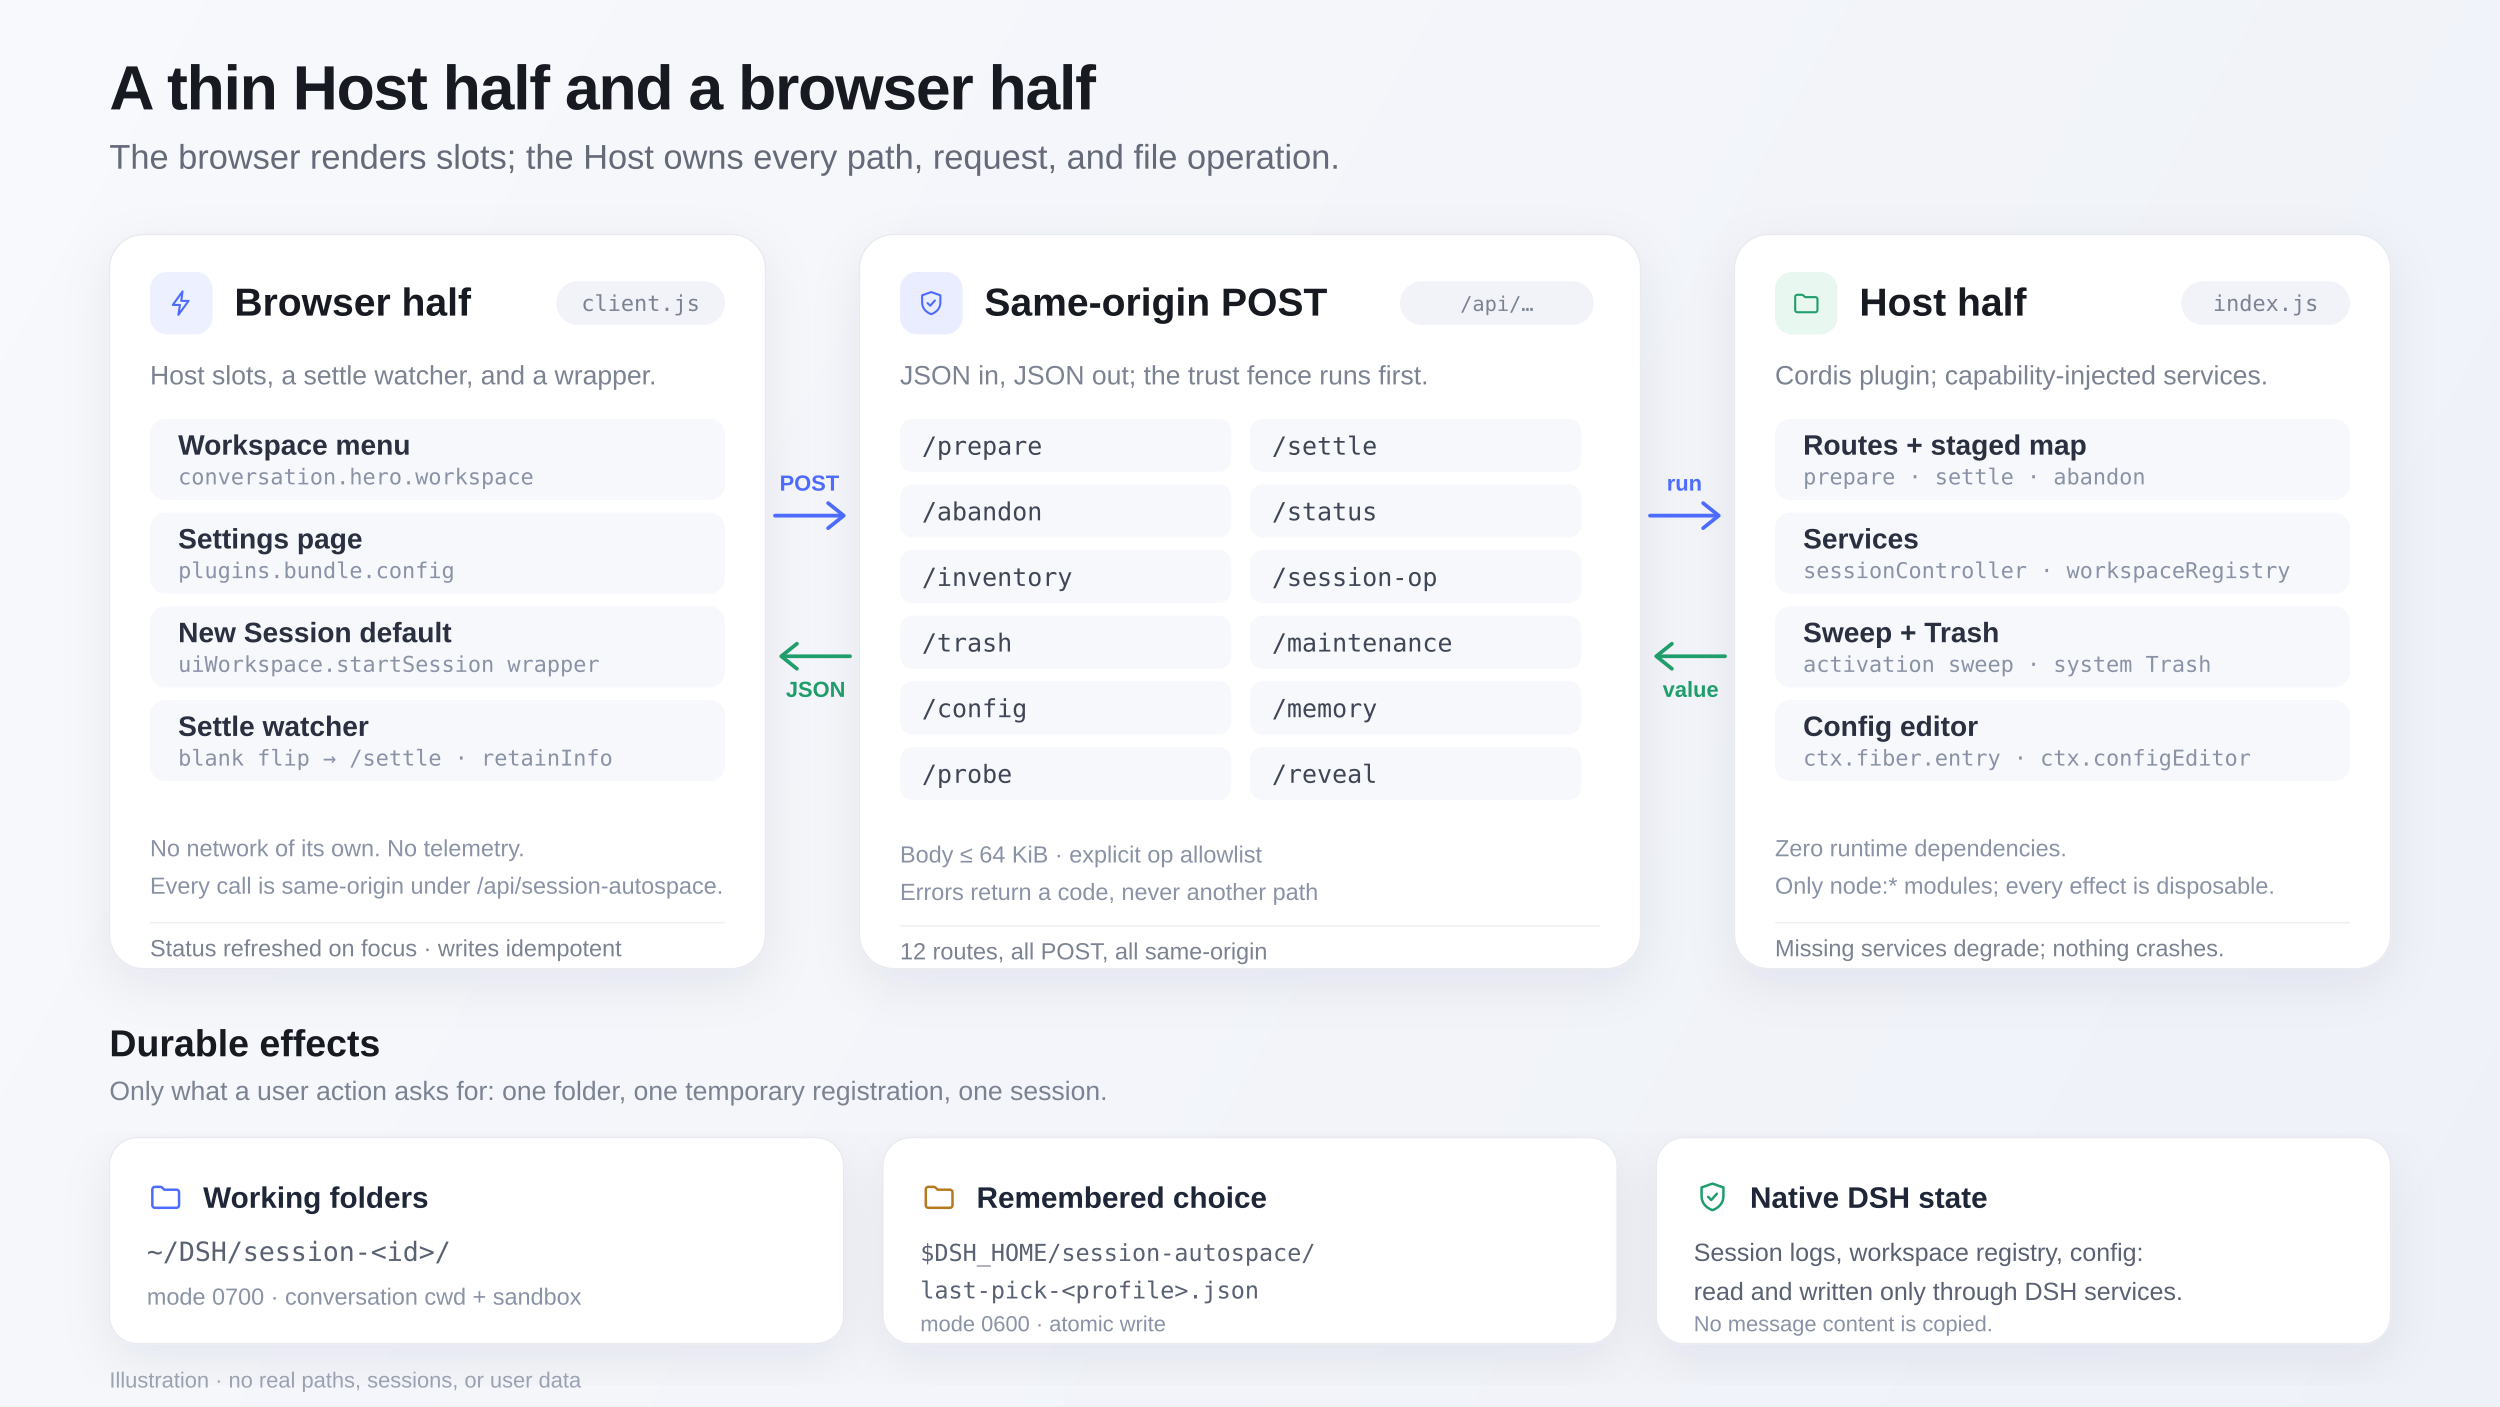
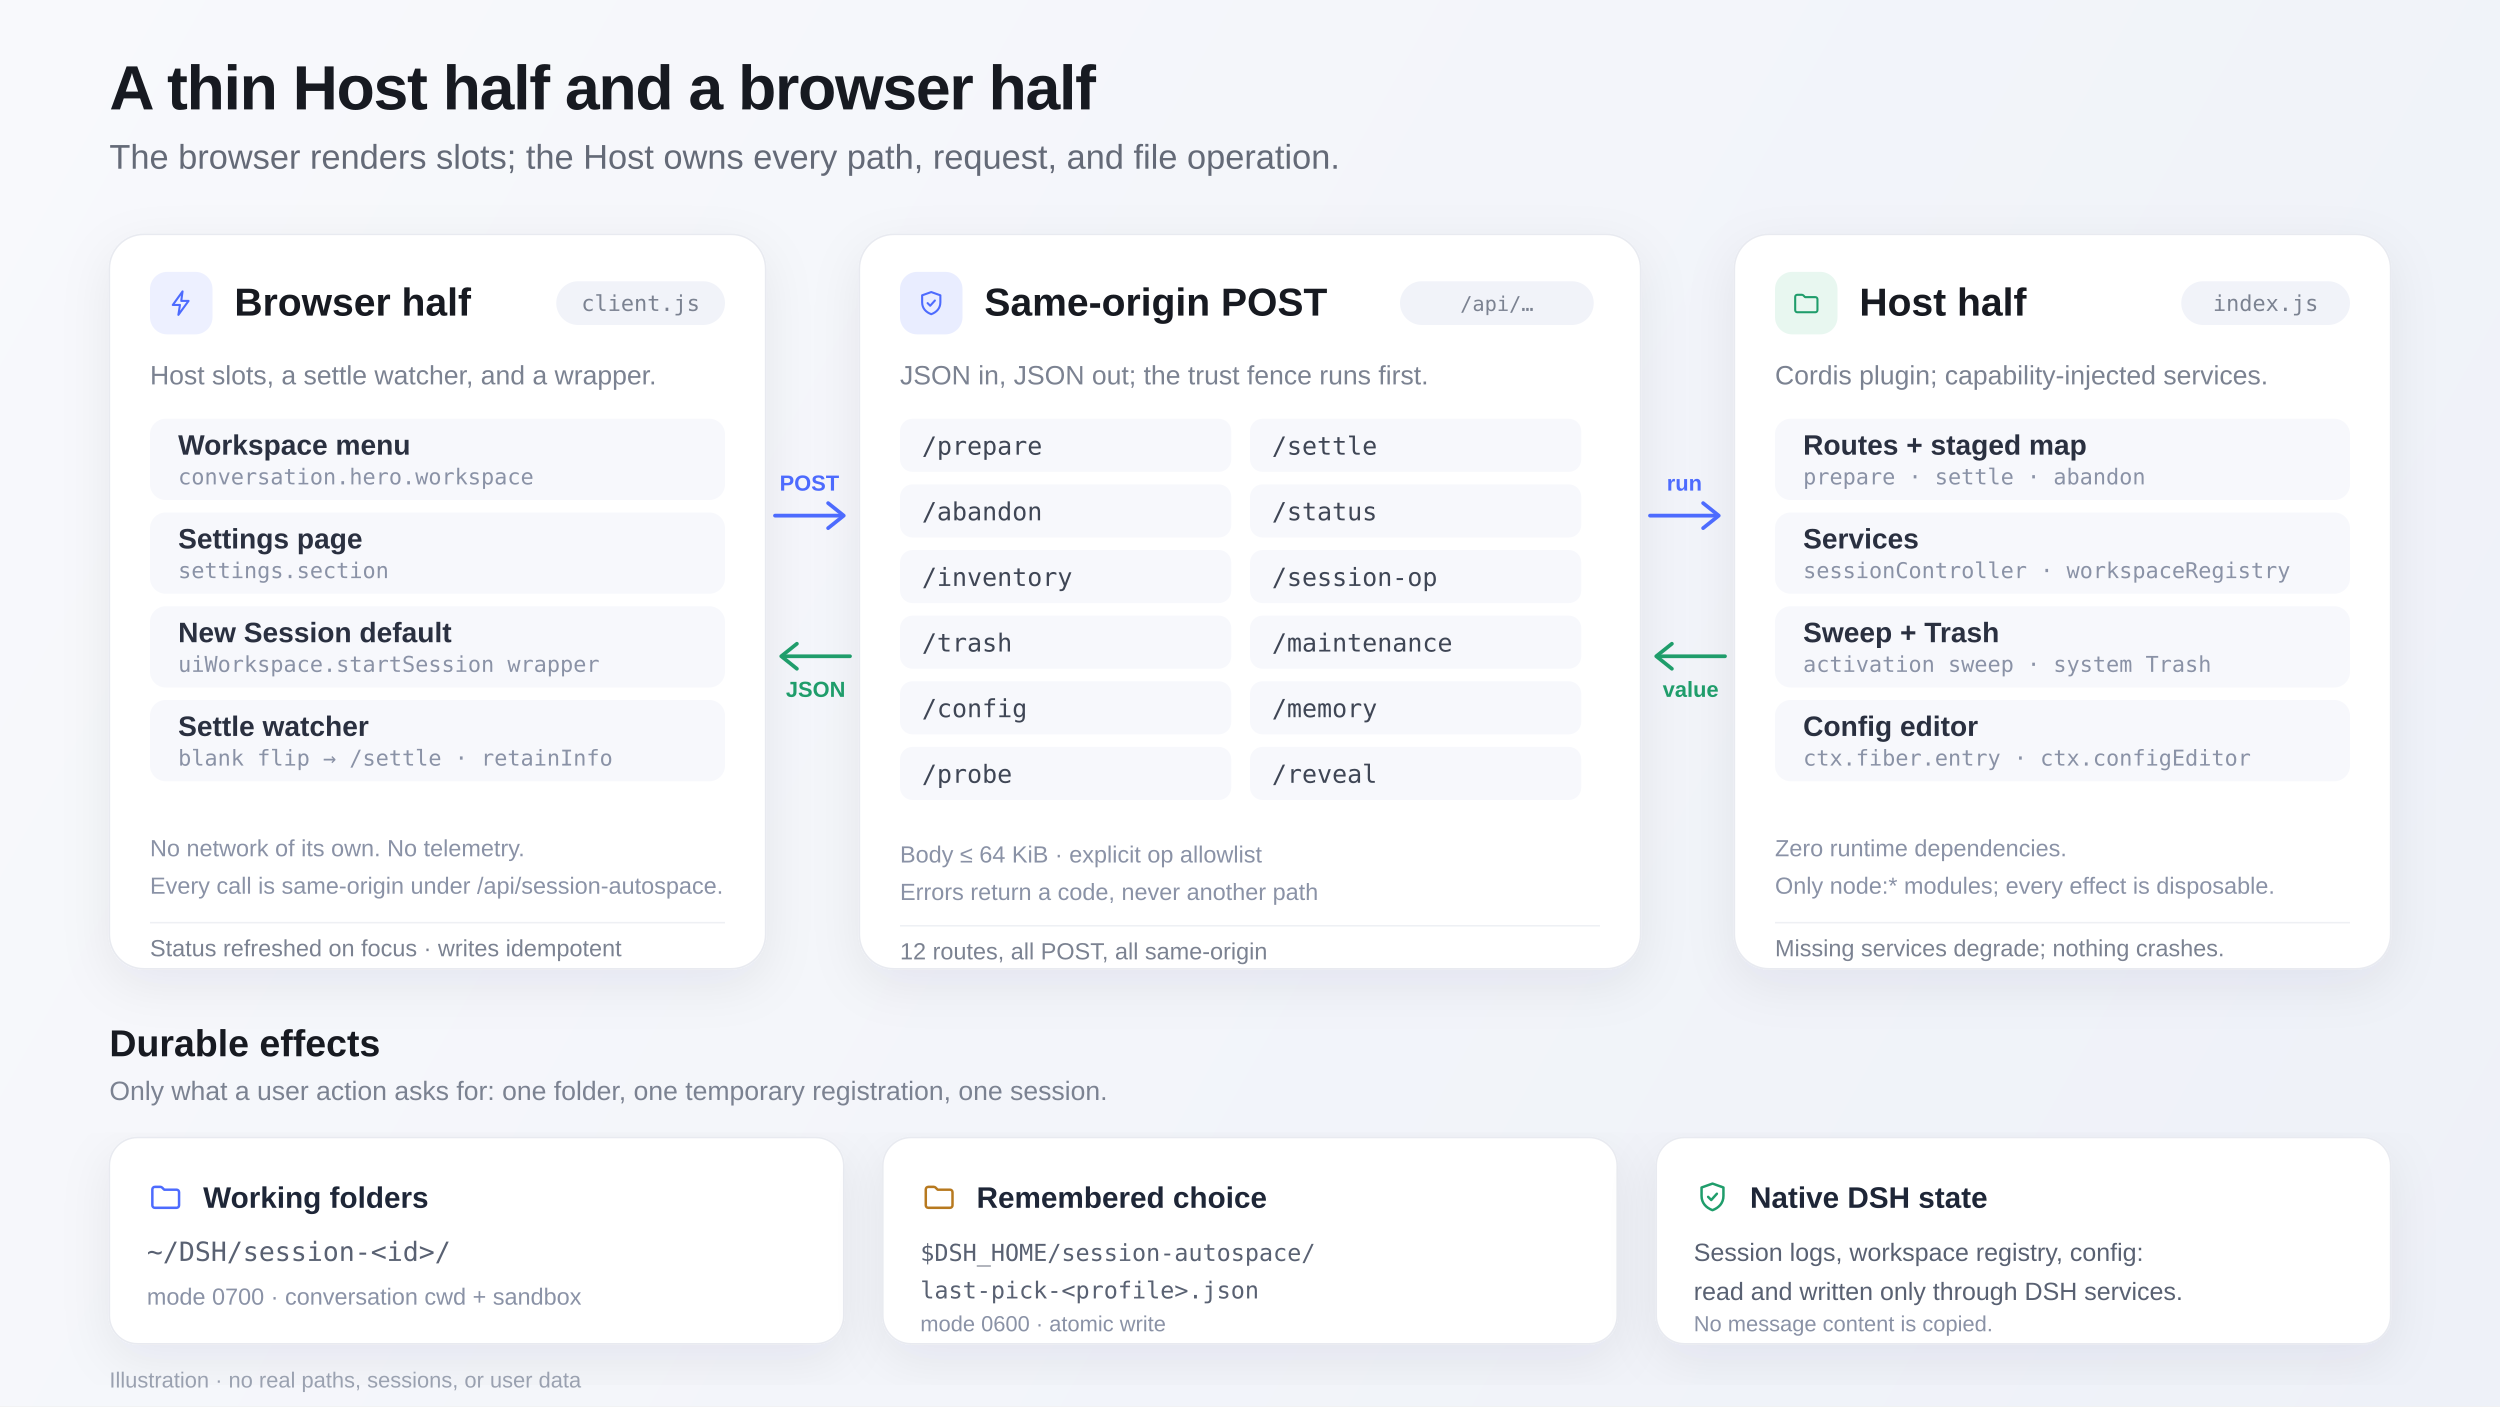
<svg xmlns="http://www.w3.org/2000/svg" width="1600" height="900" viewBox="0 0 1600 900" fill="none" font-family="-apple-system, BlinkMacSystemFont, 'Segoe UI', 'Helvetica Neue', Arial, sans-serif">
  <defs>
    <linearGradient id="bg" x1="0" y1="0" x2="1600" y2="900" gradientUnits="userSpaceOnUse">
      <stop stop-color="#F8F9FC" />
      <stop offset="1" stop-color="#EEF1F8" />
    </linearGradient>
    <filter id="card" x="-10%" y="-10%" width="120%" height="130%">
      <feDropShadow dx="0" dy="10" stdDeviation="16" flood-color="#1B2340" flood-opacity=".07" />
    </filter>
    <symbol id="i-folder" viewBox="0 0 24 24">
      <path d="M3.5 7.2c0-.9.7-1.6 1.6-1.6h3.6c.4 0 .8.2 1.1.5l1.3 1.3h7.9c.9 0 1.6.7 1.6 1.6v8.4c0 .9-.7 1.6-1.6 1.6H5.1c-.9 0-1.6-.7-1.6-1.6V7.2Z" stroke="currentColor" stroke-width="1.6" stroke-linejoin="round" />
    </symbol>
    <symbol id="i-bolt" viewBox="0 0 24 24">
      <path d="M13 3 5.5 13.4H11L9.8 21l7.8-10.7H12L13 3Z" stroke="currentColor" stroke-width="1.6" stroke-linejoin="round" />
    </symbol>
    <symbol id="i-shield" viewBox="0 0 24 24">
      <path d="M12 3.5 19 6v5.4c0 4.5-2.9 7.6-7 9.1-4.1-1.5-7-4.6-7-9.1V6l7-2.5Z" stroke="currentColor" stroke-width="1.6" stroke-linejoin="round" />
      <path d="m9.2 12 2 2 3.6-4" stroke="currentColor" stroke-width="1.6" stroke-linecap="round" stroke-linejoin="round" />
    </symbol>
  </defs>
  <rect width="1600" height="900" fill="url(#bg)" />
  <text x="70" y="70" fill="#171A21" font-size="40" font-weight="700" letter-spacing="-.8">A thin Host half and a browser half</text>
  <text x="70" y="108" fill="#646A77" font-size="22">The browser renders slots; the Host owns every path, request, and file operation.</text>
  <rect x="70" y="150" width="420" height="470" rx="22" fill="#FFFFFF" stroke="#E8EAF0" filter="url(#card)" />
  <rect x="96" y="174" width="40" height="40" rx="11" fill="#EDF0FF" />
  <g color="#4D6BFE">
    <use href="#i-bolt" x="106" y="184" width="20" height="20" />
  </g>
  <text x="150" y="202" fill="#171A21" font-size="25" font-weight="650">Browser half</text>
  <rect x="356" y="180" width="108" height="28" rx="14" fill="#F1F3F9" />
  <text x="410" y="199" fill="#7B8291" font-size="14" text-anchor="middle" font-family="ui-monospace, SFMono-Regular, Menlo, monospace">client.js</text>
  <text x="96" y="246" fill="#7B8291" font-size="17">Host slots, a settle watcher, and a wrapper.</text>
  <rect x="96" y="268" width="368" height="52" rx="10" fill="#F7F8FC" />
  <text x="114" y="291" fill="#2A3040" font-size="18" font-weight="600">Workspace menu</text>
  <text x="114" y="310" fill="#8A92A6" font-size="14" font-family="ui-monospace, SFMono-Regular, Menlo, monospace">conversation.hero.workspace</text>
  <rect x="96" y="328" width="368" height="52" rx="10" fill="#F7F8FC" />
  <text x="114" y="351" fill="#2A3040" font-size="18" font-weight="600">Settings page</text>
-   <text x="114" y="370" fill="#8A92A6" font-size="14" font-family="ui-monospace, SFMono-Regular, Menlo, monospace">plugins.bundle.config</text>
+   <text x="114" y="370" fill="#8A92A6" font-size="14" font-family="ui-monospace, SFMono-Regular, Menlo, monospace">settings.section</text>
  <rect x="96" y="388" width="368" height="52" rx="10" fill="#F7F8FC" />
  <text x="114" y="411" fill="#2A3040" font-size="18" font-weight="600">New Session default</text>
  <text x="114" y="430" fill="#8A92A6" font-size="14" font-family="ui-monospace, SFMono-Regular, Menlo, monospace">uiWorkspace.startSession wrapper</text>
  <rect x="96" y="448" width="368" height="52" rx="10" fill="#F7F8FC" />
  <text x="114" y="471" fill="#2A3040" font-size="18" font-weight="600">Settle watcher</text>
  <text x="114" y="490" fill="#8A92A6" font-size="14" font-family="ui-monospace, SFMono-Regular, Menlo, monospace">blank flip → /settle · retainInfo</text>
  <text x="96" y="548" fill="#8A92A6" font-size="15">No network of its own. No telemetry.</text>
  <text x="96" y="572" fill="#8A92A6" font-size="15">Every call is same-origin under /api/session-autospace.</text>
  <rect x="96" y="590" width="368" height="1" fill="#EEF0F4" />
  <text x="96" y="612" fill="#7B8291" font-size="15">Status refreshed on focus · writes idempotent</text>
  <rect x="550" y="150" width="500" height="470" rx="22" fill="#FFFFFF" stroke="#E8EAF0" filter="url(#card)" />
  <rect x="576" y="174" width="40" height="40" rx="11" fill="#E9EDFF" />
  <g color="#4D6BFE">
    <use href="#i-shield" x="586" y="184" width="20" height="20" />
  </g>
  <text x="630" y="202" fill="#171A21" font-size="25" font-weight="650">Same-origin POST</text>
  <rect x="896" y="180" width="124" height="28" rx="14" fill="#F1F3F9" />
  <text x="958" y="199" fill="#7B8291" font-size="13" text-anchor="middle" font-family="ui-monospace, SFMono-Regular, Menlo, monospace">/api/…</text>
  <text x="576" y="246" fill="#7B8291" font-size="17">JSON in, JSON out; the trust fence runs first.</text>
  <rect x="576" y="268" width="212" height="34" rx="8" fill="#F7F8FC" />
  <text x="590" y="291" fill="#3F4655" font-size="16" font-family="ui-monospace, SFMono-Regular, Menlo, monospace">/prepare</text>
  <rect x="800" y="268" width="212" height="34" rx="8" fill="#F7F8FC" />
  <text x="814" y="291" fill="#3F4655" font-size="16" font-family="ui-monospace, SFMono-Regular, Menlo, monospace">/settle</text>
  <rect x="576" y="310" width="212" height="34" rx="8" fill="#F7F8FC" />
  <text x="590" y="333" fill="#3F4655" font-size="16" font-family="ui-monospace, SFMono-Regular, Menlo, monospace">/abandon</text>
  <rect x="800" y="310" width="212" height="34" rx="8" fill="#F7F8FC" />
  <text x="814" y="333" fill="#3F4655" font-size="16" font-family="ui-monospace, SFMono-Regular, Menlo, monospace">/status</text>
  <rect x="576" y="352" width="212" height="34" rx="8" fill="#F7F8FC" />
  <text x="590" y="375" fill="#3F4655" font-size="16" font-family="ui-monospace, SFMono-Regular, Menlo, monospace">/inventory</text>
  <rect x="800" y="352" width="212" height="34" rx="8" fill="#F7F8FC" />
  <text x="814" y="375" fill="#3F4655" font-size="16" font-family="ui-monospace, SFMono-Regular, Menlo, monospace">/session-op</text>
  <rect x="576" y="394" width="212" height="34" rx="8" fill="#F7F8FC" />
  <text x="590" y="417" fill="#3F4655" font-size="16" font-family="ui-monospace, SFMono-Regular, Menlo, monospace">/trash</text>
  <rect x="800" y="394" width="212" height="34" rx="8" fill="#F7F8FC" />
  <text x="814" y="417" fill="#3F4655" font-size="16" font-family="ui-monospace, SFMono-Regular, Menlo, monospace">/maintenance</text>
  <rect x="576" y="436" width="212" height="34" rx="8" fill="#F7F8FC" />
  <text x="590" y="459" fill="#3F4655" font-size="16" font-family="ui-monospace, SFMono-Regular, Menlo, monospace">/config</text>
  <rect x="800" y="436" width="212" height="34" rx="8" fill="#F7F8FC" />
  <text x="814" y="459" fill="#3F4655" font-size="16" font-family="ui-monospace, SFMono-Regular, Menlo, monospace">/memory</text>
  <rect x="576" y="478" width="212" height="34" rx="8" fill="#F7F8FC" />
  <text x="590" y="501" fill="#3F4655" font-size="16" font-family="ui-monospace, SFMono-Regular, Menlo, monospace">/probe</text>
  <rect x="800" y="478" width="212" height="34" rx="8" fill="#F7F8FC" />
  <text x="814" y="501" fill="#3F4655" font-size="16" font-family="ui-monospace, SFMono-Regular, Menlo, monospace">/reveal</text>
  <text x="576" y="552" fill="#8A92A6" font-size="15">Body ≤ 64 KiB · explicit op allowlist</text>
  <text x="576" y="576" fill="#8A92A6" font-size="15">Errors return a code, never another path</text>
  <rect x="576" y="592" width="448" height="1" fill="#EEF0F4" />
  <text x="576" y="614" fill="#7B8291" font-size="15">12 routes, all POST, all same-origin</text>
  <rect x="1110" y="150" width="420" height="470" rx="22" fill="#FFFFFF" stroke="#E8EAF0" filter="url(#card)" />
  <rect x="1136" y="174" width="40" height="40" rx="11" fill="#E8F7F0" />
  <g color="#1F9D6B">
    <use href="#i-folder" x="1146" y="184" width="20" height="20" />
  </g>
  <text x="1190" y="202" fill="#171A21" font-size="25" font-weight="650">Host half</text>
  <rect x="1396" y="180" width="108" height="28" rx="14" fill="#F1F3F9" />
  <text x="1450" y="199" fill="#7B8291" font-size="14" text-anchor="middle" font-family="ui-monospace, SFMono-Regular, Menlo, monospace">index.js</text>
  <text x="1136" y="246" fill="#7B8291" font-size="17">Cordis plugin; capability-injected services.</text>
  <rect x="1136" y="268" width="368" height="52" rx="10" fill="#F7F8FC" />
  <text x="1154" y="291" fill="#2A3040" font-size="18" font-weight="600">Routes + staged map</text>
  <text x="1154" y="310" fill="#8A92A6" font-size="14" font-family="ui-monospace, SFMono-Regular, Menlo, monospace">prepare · settle · abandon</text>
  <rect x="1136" y="328" width="368" height="52" rx="10" fill="#F7F8FC" />
  <text x="1154" y="351" fill="#2A3040" font-size="18" font-weight="600">Services</text>
  <text x="1154" y="370" fill="#8A92A6" font-size="14" font-family="ui-monospace, SFMono-Regular, Menlo, monospace">sessionController · workspaceRegistry</text>
  <rect x="1136" y="388" width="368" height="52" rx="10" fill="#F7F8FC" />
  <text x="1154" y="411" fill="#2A3040" font-size="18" font-weight="600">Sweep + Trash</text>
  <text x="1154" y="430" fill="#8A92A6" font-size="14" font-family="ui-monospace, SFMono-Regular, Menlo, monospace">activation sweep · system Trash</text>
  <rect x="1136" y="448" width="368" height="52" rx="10" fill="#F7F8FC" />
  <text x="1154" y="471" fill="#2A3040" font-size="18" font-weight="600">Config editor</text>
  <text x="1154" y="490" fill="#8A92A6" font-size="14" font-family="ui-monospace, SFMono-Regular, Menlo, monospace">ctx.fiber.entry · ctx.configEditor</text>
  <text x="1136" y="548" fill="#8A92A6" font-size="15">Zero runtime dependencies.</text>
  <text x="1136" y="572" fill="#8A92A6" font-size="15">Only node:* modules; every effect is disposable.</text>
  <rect x="1136" y="590" width="368" height="1" fill="#EEF0F4" />
  <text x="1136" y="612" fill="#7B8291" font-size="15">Missing services degrade; nothing crashes.</text>
  <path d="M496 330h42" stroke="#4D6BFE" stroke-width="2.4" stroke-linecap="round" />
  <path d="m530 322 10 8-10 8" stroke="#4D6BFE" stroke-width="2.4" stroke-linecap="round" stroke-linejoin="round" />
  <text x="518" y="314" fill="#4D6BFE" font-size="14" text-anchor="middle" font-weight="600">POST</text>
  <path d="M544 420h-42" stroke="#1F9D6B" stroke-width="2.4" stroke-linecap="round" />
  <path d="m510 412-10 8 10 8" stroke="#1F9D6B" stroke-width="2.4" stroke-linecap="round" stroke-linejoin="round" />
  <text x="522" y="446" fill="#1F9D6B" font-size="14" text-anchor="middle" font-weight="600">JSON</text>
  <path d="M1056 330h42" stroke="#4D6BFE" stroke-width="2.4" stroke-linecap="round" />
  <path d="m1090 322 10 8-10 8" stroke="#4D6BFE" stroke-width="2.4" stroke-linecap="round" stroke-linejoin="round" />
  <text x="1078" y="314" fill="#4D6BFE" font-size="14" text-anchor="middle" font-weight="600">run</text>
  <path d="M1104 420h-42" stroke="#1F9D6B" stroke-width="2.4" stroke-linecap="round" />
  <path d="m1070 412-10 8 10 8" stroke="#1F9D6B" stroke-width="2.4" stroke-linecap="round" stroke-linejoin="round" />
  <text x="1082" y="446" fill="#1F9D6B" font-size="14" text-anchor="middle" font-weight="600">value</text>
  <text x="70" y="676" fill="#171A21" font-size="24" font-weight="650">Durable effects</text>
  <text x="70" y="704" fill="#7B8291" font-size="17">Only what a user action asks for: one folder, one temporary registration, one session.</text>
  <rect x="70" y="728" width="470" height="132" rx="18" fill="#FFFFFF" stroke="#E8EAF0" filter="url(#card)" />
  <g color="#4D6BFE">
    <use href="#i-folder" x="94" y="754" width="24" height="24" />
  </g>
  <text x="130" y="773" fill="#1E2637" font-size="19" font-weight="600">Working folders</text>
  <text x="94" y="807" fill="#596172" font-size="17" font-family="ui-monospace, SFMono-Regular, Menlo, monospace">~/DSH/session-&lt;id&gt;/</text>
  <text x="94" y="835" fill="#8A92A6" font-size="15">mode 0700 · conversation cwd + sandbox</text>
  <rect x="565" y="728" width="470" height="132" rx="18" fill="#FFFFFF" stroke="#E8EAF0" filter="url(#card)" />
  <g color="#B7791F">
    <use href="#i-folder" x="589" y="754" width="24" height="24" />
  </g>
  <text x="625" y="773" fill="#1E2637" font-size="19" font-weight="600">Remembered choice</text>
  <text x="589" y="807" fill="#596172" font-size="15" font-family="ui-monospace, SFMono-Regular, Menlo, monospace">$DSH_HOME/session-autospace/</text>
  <text x="589" y="831" fill="#596172" font-size="15" font-family="ui-monospace, SFMono-Regular, Menlo, monospace">last-pick-&lt;profile&gt;.json</text>
  <text x="589" y="852" fill="#8A92A6" font-size="14">mode 0600 · atomic write</text>
  <rect x="1060" y="728" width="470" height="132" rx="18" fill="#FFFFFF" stroke="#E8EAF0" filter="url(#card)" />
  <g color="#1F9D6B">
    <use href="#i-shield" x="1084" y="754" width="24" height="24" />
  </g>
  <text x="1120" y="773" fill="#1E2637" font-size="19" font-weight="600">Native DSH state</text>
  <text x="1084" y="807" fill="#596172" font-size="16">Session logs, workspace registry, config:</text>
  <text x="1084" y="832" fill="#596172" font-size="16">read and written only through DSH services.</text>
  <text x="1084" y="852" fill="#8A92A6" font-size="14">No message content is copied.</text>
  <text x="70" y="888" fill="#9AA1B0" font-size="14">Illustration · no real paths, sessions, or user data</text>
</svg>
